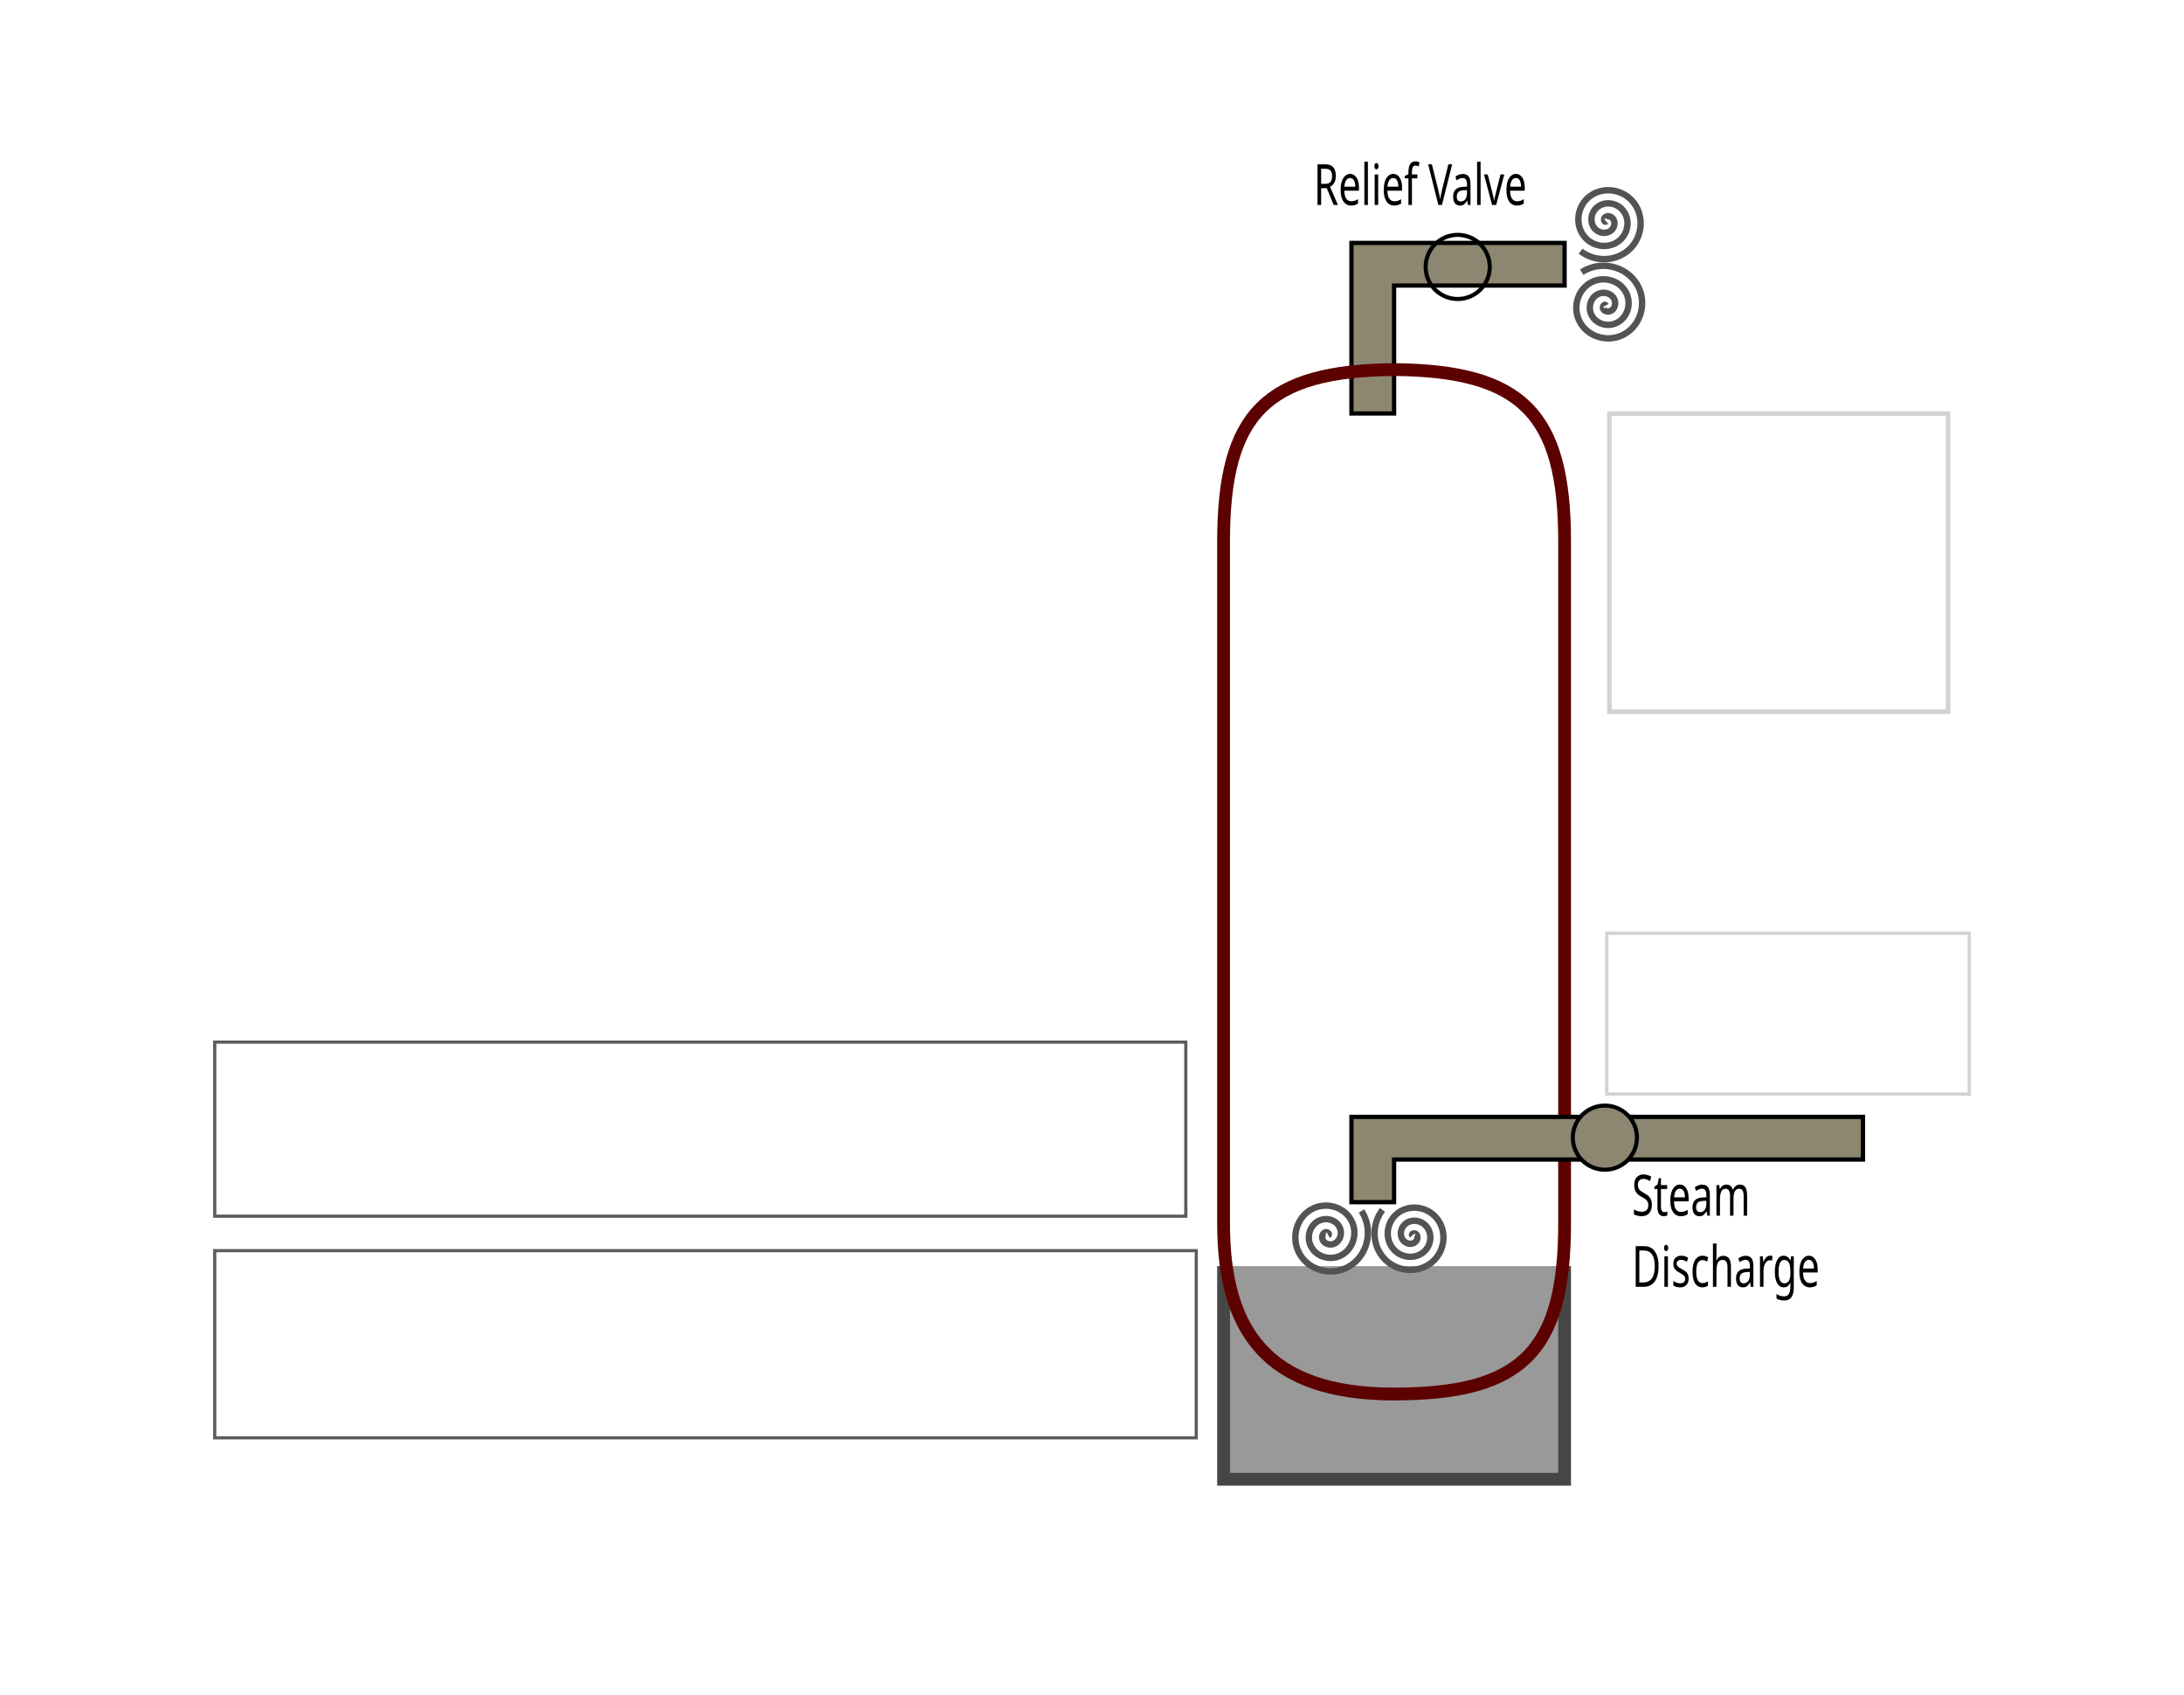
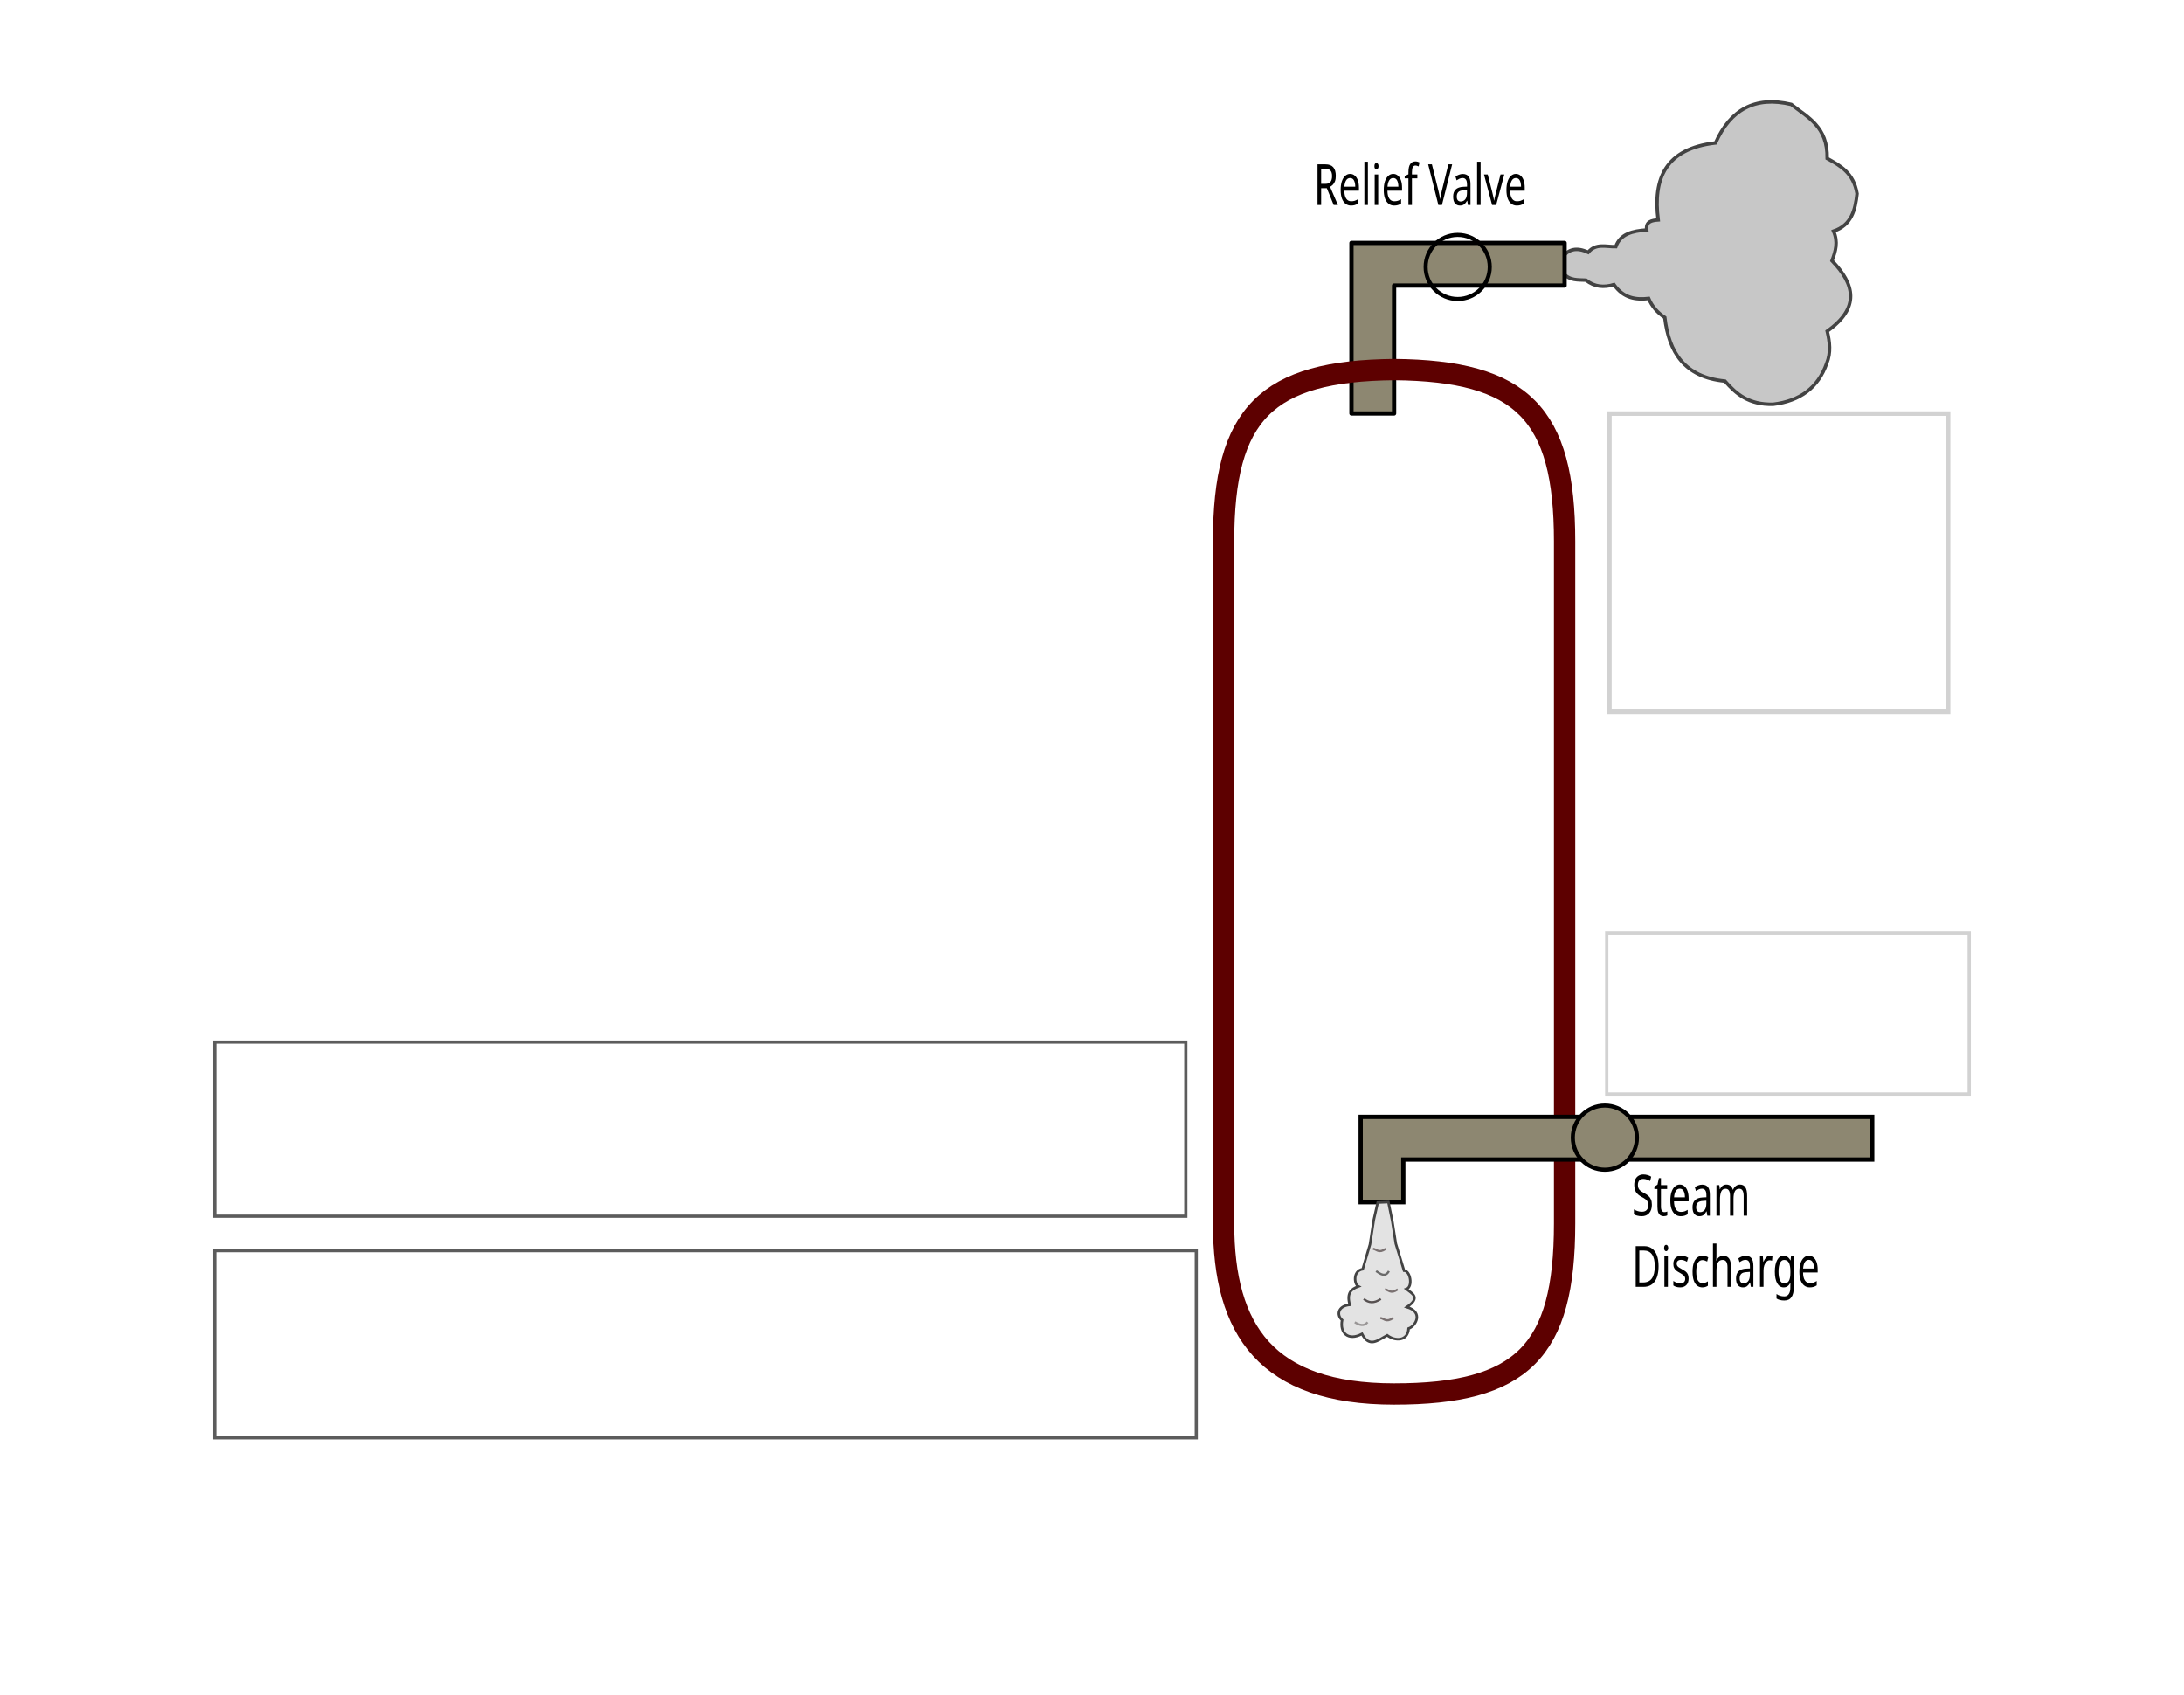
<svg xmlns="http://www.w3.org/2000/svg" viewBox="0 0 512.344 397.48" id="svg2" version="1.1" width="512.344" height="397.48">
  <defs id="defs4" />
  <g id="layer1" style="display:inline" transform="translate(167.0377,-605.3819)">
-     <path style="fill:#8d8771;fill-opacity:1;fill-rule:evenodd;stroke:#000000;stroke-width:1px;stroke-linecap:butt;stroke-linejoin:miter;stroke-opacity:1" d="m 150,702.362 c 0,-40 0,-40 0,-40 l 50,0 0,10 -40,0 0,30 z" id="x" />
-     <path style="fill:#999999;fill-rule:evenodd;stroke:#464646;stroke-width:3;stroke-linecap:butt;stroke-linejoin:miter;stroke-opacity:1;stroke-miterlimit:4;stroke-dasharray:none" d="m 120,902.362 0,50 80,0 0,-50 0,0" id="path4160" />
-     <path style="fill:none;fill-rule:evenodd;stroke:#5d0000;stroke-width:3;stroke-linecap:butt;stroke-linejoin:miter;stroke-opacity:1;stroke-miterlimit:4;stroke-dasharray:none" d="m 120,892.362 0,-160 c 0,-30 10,-40 40.061,-40.296 C 190,692.362 200,702.362 200,732.362 l 0,160 c 0,30 -10,40 -40,40 -30,0 -40,-15 -40,-40 z" id="tank-1">
+     <path style="fill:#c7c7c7;fill-opacity:1;fill-rule:evenodd;stroke:#434343;stroke-width:0.807px;stroke-linecap:butt;stroke-linejoin:miter;stroke-opacity:1" d="m 199.497,670.026 0,-4.226 c 1.338,-1.982 3.299,-2.51 6.033,-1.235 1.811,-2.192 4.243,-1.277 6.482,-1.326 1.025,-2.977 3.922,-3.708 7.253,-3.918 -0.265,-1.947 1.12,-2.245 2.688,-2.359 -1.246,-9.705 1.707,-16.71 13.455,-18.062 3.447,-7.734 9.199,-11.069 17.765,-9.03 3.857,3.06 8.561,5.179 8.429,12.672 3.086,1.705 6.188,3.387 7.004,8.271 -0.424,3.827 -1.29,7.374 -5.517,8.784 1.129,2.584 0.482,4.686 -0.356,6.942 5.337,5.508 6.652,11.015 -1.129,16.523 0.597,2.516 0.915,5.033 -0.117,7.549 -2.011,5.702 -6.251,8.83 -12.54,9.595 -5.786,0.156 -8.731,-2.471 -11.335,-5.432 -9.489,-0.923 -13.152,-6.774 -14.11,-14.916 -1.749,-1.163 -3.022,-2.643 -3.783,-4.464 -2.971,0.321 -5.827,0.008 -8.146,-3.252 -2.364,0.716 -4.578,0.529 -6.562,-1.048 -1.876,-0.108 -3.818,0.177 -5.398,-1.703" id="relief-toggle" />
+     <path style="fill:#8d8771;fill-opacity:1;fill-rule:evenodd;stroke:#000000;stroke-width:1;stroke-linecap:round;stroke-linejoin:round;stroke-opacity:1;stroke-miterlimit:4;stroke-dasharray:none" d="m 150,702.362 c 0,-40 0,-40 0,-40 l 50,0 0,10 -40,0 0,30 z" id="x" />
+     <path style="fill:none;fill-rule:evenodd;stroke:#5d0000;stroke-width:5;stroke-linecap:butt;stroke-linejoin:round;stroke-opacity:1;stroke-miterlimit:4;stroke-dasharray:none" d="m 120,892.362 0,-160 c 0,-30 10,-40 40.061,-40.296 C 190,692.362 200,702.362 200,732.362 l 0,160 c 0,30 -10,40 -40,40 -30,0 -40,-15 -40,-40 z" id="tank-1">
      </path>
-     <path style="fill:#8d8771;fill-opacity:1;fill-rule:evenodd;stroke:#000000;stroke-width:1px;stroke-linecap:butt;stroke-linejoin:miter;stroke-opacity:1" d="m 150,887.362 c 0,-20 0,-20 0,-20 l 120,0 0,10 -110,0 0,10 z" id="y" />
    <text xml:space="preserve" style="font-style:normal;font-weight:normal;font-size:46.037px;line-height:125%;font-family:sans-serif;letter-spacing:0px;word-spacing:0px;fill:#000000;fill-opacity:1;stroke:none;stroke-width:1px;stroke-linecap:butt;stroke-linejoin:miter;stroke-opacity:1" x="257.751" y="745.513" id="text3342" transform="scale(0.8371643,1.194509)">
      <tspan x="257.751" y="745.513" id="tspan3346" style="font-size:11.181px">Steam</tspan>
      <tspan x="257.751" y="759.489" id="tspan3350" style="font-size:11.181px">Discharge</tspan>
    </text>
    <text xml:space="preserve" style="font-style:normal;font-weight:normal;font-size:46.037px;line-height:125%;font-family:sans-serif;letter-spacing:0px;word-spacing:0px;display:inline;fill:#000000;fill-opacity:1;stroke:none;stroke-width:1px;stroke-linecap:butt;stroke-linejoin:miter;stroke-opacity:1" x="168.587" y="547.058" id="text3342-1" transform="scale(0.8371643,1.194509)">
      <tspan x="168.587" y="547.058" id="tspan3350-2" style="font-size:11.181px">Relief Valve</tspan>
    </text>
    <ellipse style="fill:#000000;fill-opacity:0;stroke:#000000;stroke-width:0.958;stroke-opacity:1" id="relief-valve" cx="174.924" cy="667.993" rx="7.521" ry="7.521" />
-     <g id="steam-toggle" style="stroke:#535353;stroke-width:1.5;stroke-miterlimit:4;stroke-dasharray:none;stroke-opacity:1;fill:none">
-       <path d="m 164.279,895.179 c -0.297,-0.36 0.339,-0.578 0.598,-0.493 0.703,0.229 0.73,1.16 0.388,1.69 -0.612,0.948 -1.962,0.935 -2.781,0.283 -1.203,-0.957 -1.148,-2.775 -0.178,-3.873 1.293,-1.464 3.592,-1.364 4.964,-0.073 1.727,1.625 1.581,4.411 -0.032,6.056 -1.954,1.993 -5.231,1.8 -7.148,-0.137 -2.259,-2.283 -2.019,-6.052 0.242,-8.239 2.611,-2.526 6.873,-2.238 9.331,0.347 2.793,2.938 2.458,7.694 -0.452,10.422 -3.265,3.06 -8.516,2.678 -11.514,-0.557 -2.913,-3.144 -3.006,-8.058 -0.419,-11.426" id="path4217" style="fill:none;fill-rule:evenodd;stroke:#535353;stroke-width:1.5;stroke-linecap:butt;stroke-linejoin:miter;stroke-miterlimit:4;stroke-dasharray:none;stroke-opacity:1" />
-       <path transform="scale(-1,1)" d="m -144.553,895.097 c -0.423,-0.228 0.099,-0.682 0.379,-0.702 0.759,-0.055 1.146,0.822 1.026,1.46 -0.215,1.14 -1.506,1.653 -2.541,1.35 -1.518,-0.445 -2.171,-2.198 -1.673,-3.622 0.664,-1.897 2.893,-2.694 4.702,-1.997 2.277,0.877 3.219,3.589 2.321,5.783 -1.089,2.658 -4.286,3.746 -6.864,2.644 -3.039,-1.298 -4.273,-4.983 -2.968,-7.945 1.507,-3.42 5.68,-4.801 9.026,-3.292 3.802,1.715 5.33,6.378 3.615,10.107 -1.923,4.184 -7.076,5.858 -11.188,3.939 -4.566,-2.131 -6.387,-7.773 -4.263,-12.269 0.183,-0.388 0.393,-0.764 0.627,-1.124" id="path4219" style="fill:none;fill-rule:evenodd;stroke:#535353;stroke-width:1.5;stroke-linecap:butt;stroke-linejoin:miter;stroke-miterlimit:4;stroke-dasharray:none;stroke-opacity:1" />
-     </g>
    <rect style="opacity:0.64;fill:#800000;fill-opacity:0;stroke:#b9b9b9;stroke-width:0.771;stroke-miterlimit:4;stroke-dasharray:none;stroke-opacity:1" id="disch-report" width="85.036" height="37.724" x="209.885" y="824.274" ry="0" />
    <rect style="opacity:0.64;fill:#800000;fill-opacity:0;stroke:#b9b9b9;stroke-width:1.065;stroke-miterlimit:4;stroke-dasharray:none;stroke-opacity:1" id="tank-1-report" width="79.457" height="69.935" x="210.511" y="702.395" />
    <rect style="opacity:0.64;fill:none;fill-opacity:1;stroke:#000000;stroke-width:0.75;stroke-miterlimit:4;stroke-dasharray:none;stroke-dashoffset:0;stroke-opacity:1" id="color-scale-water" width="227.801" height="40.835" x="-116.662" y="849.82" />
    <rect y="898.734" x="-116.667" height="43.904" width="230.259" id="color-scale-gas" style="opacity:0.64;fill:none;fill-opacity:1;stroke:#000000;stroke-width:0.741;stroke-miterlimit:4;stroke-dasharray:none;stroke-dashoffset:0;stroke-opacity:1" />
-     <g style="stroke:#535353;stroke-width:1.5;stroke-miterlimit:4;stroke-dasharray:none;stroke-opacity:1;fill:none" id="relief-toggle" transform="matrix(0,-0.9999999,1,0,-685.4189,821.584)">
-       <path style="fill:none;fill-rule:evenodd;stroke:#535353;stroke-width:1.5;stroke-linecap:butt;stroke-linejoin:miter;stroke-miterlimit:4;stroke-dasharray:none;stroke-opacity:1" id="path4158" d="m 164.279,895.179 c -0.297,-0.36 0.339,-0.578 0.598,-0.493 0.703,0.229 0.73,1.16 0.388,1.69 -0.612,0.948 -1.962,0.935 -2.781,0.283 -1.203,-0.957 -1.148,-2.775 -0.178,-3.873 1.293,-1.464 3.592,-1.364 4.964,-0.073 1.727,1.625 1.581,4.411 -0.032,6.056 -1.954,1.993 -5.231,1.8 -7.148,-0.137 -2.259,-2.283 -2.019,-6.052 0.242,-8.239 2.611,-2.526 6.873,-2.238 9.331,0.347 2.793,2.938 2.458,7.694 -0.452,10.422 -3.265,3.06 -8.516,2.678 -11.514,-0.557 -2.913,-3.144 -3.006,-8.058 -0.419,-11.426" />
-       <path style="fill:none;fill-rule:evenodd;stroke:#535353;stroke-width:1.5;stroke-linecap:butt;stroke-linejoin:miter;stroke-miterlimit:4;stroke-dasharray:none;stroke-opacity:1" id="path4161" d="m -144.553,895.097 c -0.423,-0.228 0.099,-0.682 0.379,-0.702 0.759,-0.055 1.146,0.822 1.026,1.46 -0.215,1.14 -1.506,1.653 -2.541,1.35 -1.518,-0.445 -2.171,-2.198 -1.673,-3.622 0.664,-1.897 2.893,-2.694 4.702,-1.997 2.277,0.877 3.219,3.589 2.321,5.783 -1.089,2.658 -4.286,3.746 -6.864,2.644 -3.039,-1.298 -4.273,-4.983 -2.968,-7.945 1.507,-3.42 5.68,-4.801 9.026,-3.292 3.802,1.715 5.33,6.378 3.615,10.107 -1.923,4.184 -7.076,5.858 -11.188,3.939 -4.566,-2.131 -6.387,-7.773 -4.263,-12.269 0.183,-0.388 0.393,-0.764 0.627,-1.124" transform="scale(-1,1)" />
+     <path style="fill:#8d8771;fill-opacity:1;fill-rule:evenodd;stroke:#000000;stroke-width:1px;stroke-linecap:butt;stroke-linejoin:miter;stroke-opacity:1" d="m 152.164,887.362 c 0,-20 0,-20 0,-20 l 120,0 0,10 -110,0 0,10 z" id="y" />
+     <ellipse style="display:inline;fill:#8d8771;fill-opacity:1;stroke:#000000;stroke-width:0.958;stroke-opacity:1" id="steam-discharge" cx="209.448" cy="872.228" rx="7.521" ry="7.521" />
+     <g id="steam-toggle">
+       <path style="display:inline;fill:#e3e3e3;fill-opacity:1;fill-rule:evenodd;stroke:#434343;stroke-width:0.596;stroke-linecap:butt;stroke-linejoin:miter;stroke-miterlimit:4;stroke-dasharray:none;stroke-opacity:1" d="m 158.662,887.337 0.911,4.455 0.832,5.306 1.929,6.32 c 1.479,0.005 2.141,3.787 0.547,4.33 1.256,1.012 3.499,1.934 0.121,4.219 4.008,1.208 2.01,4.508 0.41,5.028 -0.196,3.016 -3.196,3.016 -5.033,1.589 -2.16,1.173 -4.165,3.043 -5.905,-0.32 -3.259,1.746 -5.259,-0.254 -4.668,-3.249 -1.336,-1.158 -1.023,-3.318 1.798,-3.574 -0.757,-2.771 0.295,-3.686 2.019,-4.315 -0.49,-0.236 -0.816,-1.106 -0.756,-1.982 0.064,-0.932 0.564,-1.871 1.769,-2.062 l 1.707,-5.801 0.906,-5.825 0.911,-4.011 z" id="1" />
+       <path id="path4289" d="m 150.784,915.526 c 1.119,0.713 2.168,1.007 3,0" style="fill:none;fill-rule:evenodd;stroke:#999696;stroke-width:0.5;stroke-linecap:butt;stroke-linejoin:miter;stroke-miterlimit:4;stroke-dasharray:none;stroke-opacity:1" />
+       <path id="path4291" d="m 152.892,910.067 c 1.078,0.893 2.346,1.122 4,0" style="fill:none;fill-rule:evenodd;stroke:#575151;stroke-width:0.5;stroke-linecap:butt;stroke-linejoin:miter;stroke-miterlimit:4;stroke-dasharray:none;stroke-opacity:1" />
+       <path id="path4293" d="m 155.784,903.526 c 1.095,0.762 2.187,1.494 3,0" style="fill:none;fill-rule:evenodd;stroke:#6a6a6a;stroke-width:0.5;stroke-linecap:butt;stroke-linejoin:miter;stroke-miterlimit:4;stroke-dasharray:none;stroke-opacity:1" />
+       <path id="path4295" d="m 156.784,914.526 c 0.936,0.107 1.295,1.174 3,0" style="fill:none;fill-rule:evenodd;stroke:#7a7171;stroke-width:0.5;stroke-linecap:butt;stroke-linejoin:miter;stroke-miterlimit:4;stroke-dasharray:none;stroke-opacity:1" />
+       <path style="fill:none;fill-rule:evenodd;stroke:#7a7171;stroke-width:0.5;stroke-linecap:butt;stroke-linejoin:miter;stroke-miterlimit:4;stroke-dasharray:none;stroke-opacity:1" d="m 157.866,907.818 c 0.936,0.107 1.295,1.174 3,0" id="path4312" />
+       <path id="path4314" d="m 155.052,898.296 c 0.936,0.107 1.295,1.174 3,0" style="fill:none;fill-rule:evenodd;stroke:#7a7171;stroke-width:0.5;stroke-linecap:butt;stroke-linejoin:miter;stroke-miterlimit:4;stroke-dasharray:none;stroke-opacity:1" />
    </g>
-     <ellipse style="display:inline;fill:#8d8771;fill-opacity:1;stroke:#000000;stroke-width:0.958;stroke-opacity:1" id="steam-discharge" cx="209.448" cy="872.228" rx="7.521" ry="7.521" />
  </g>
</svg>
